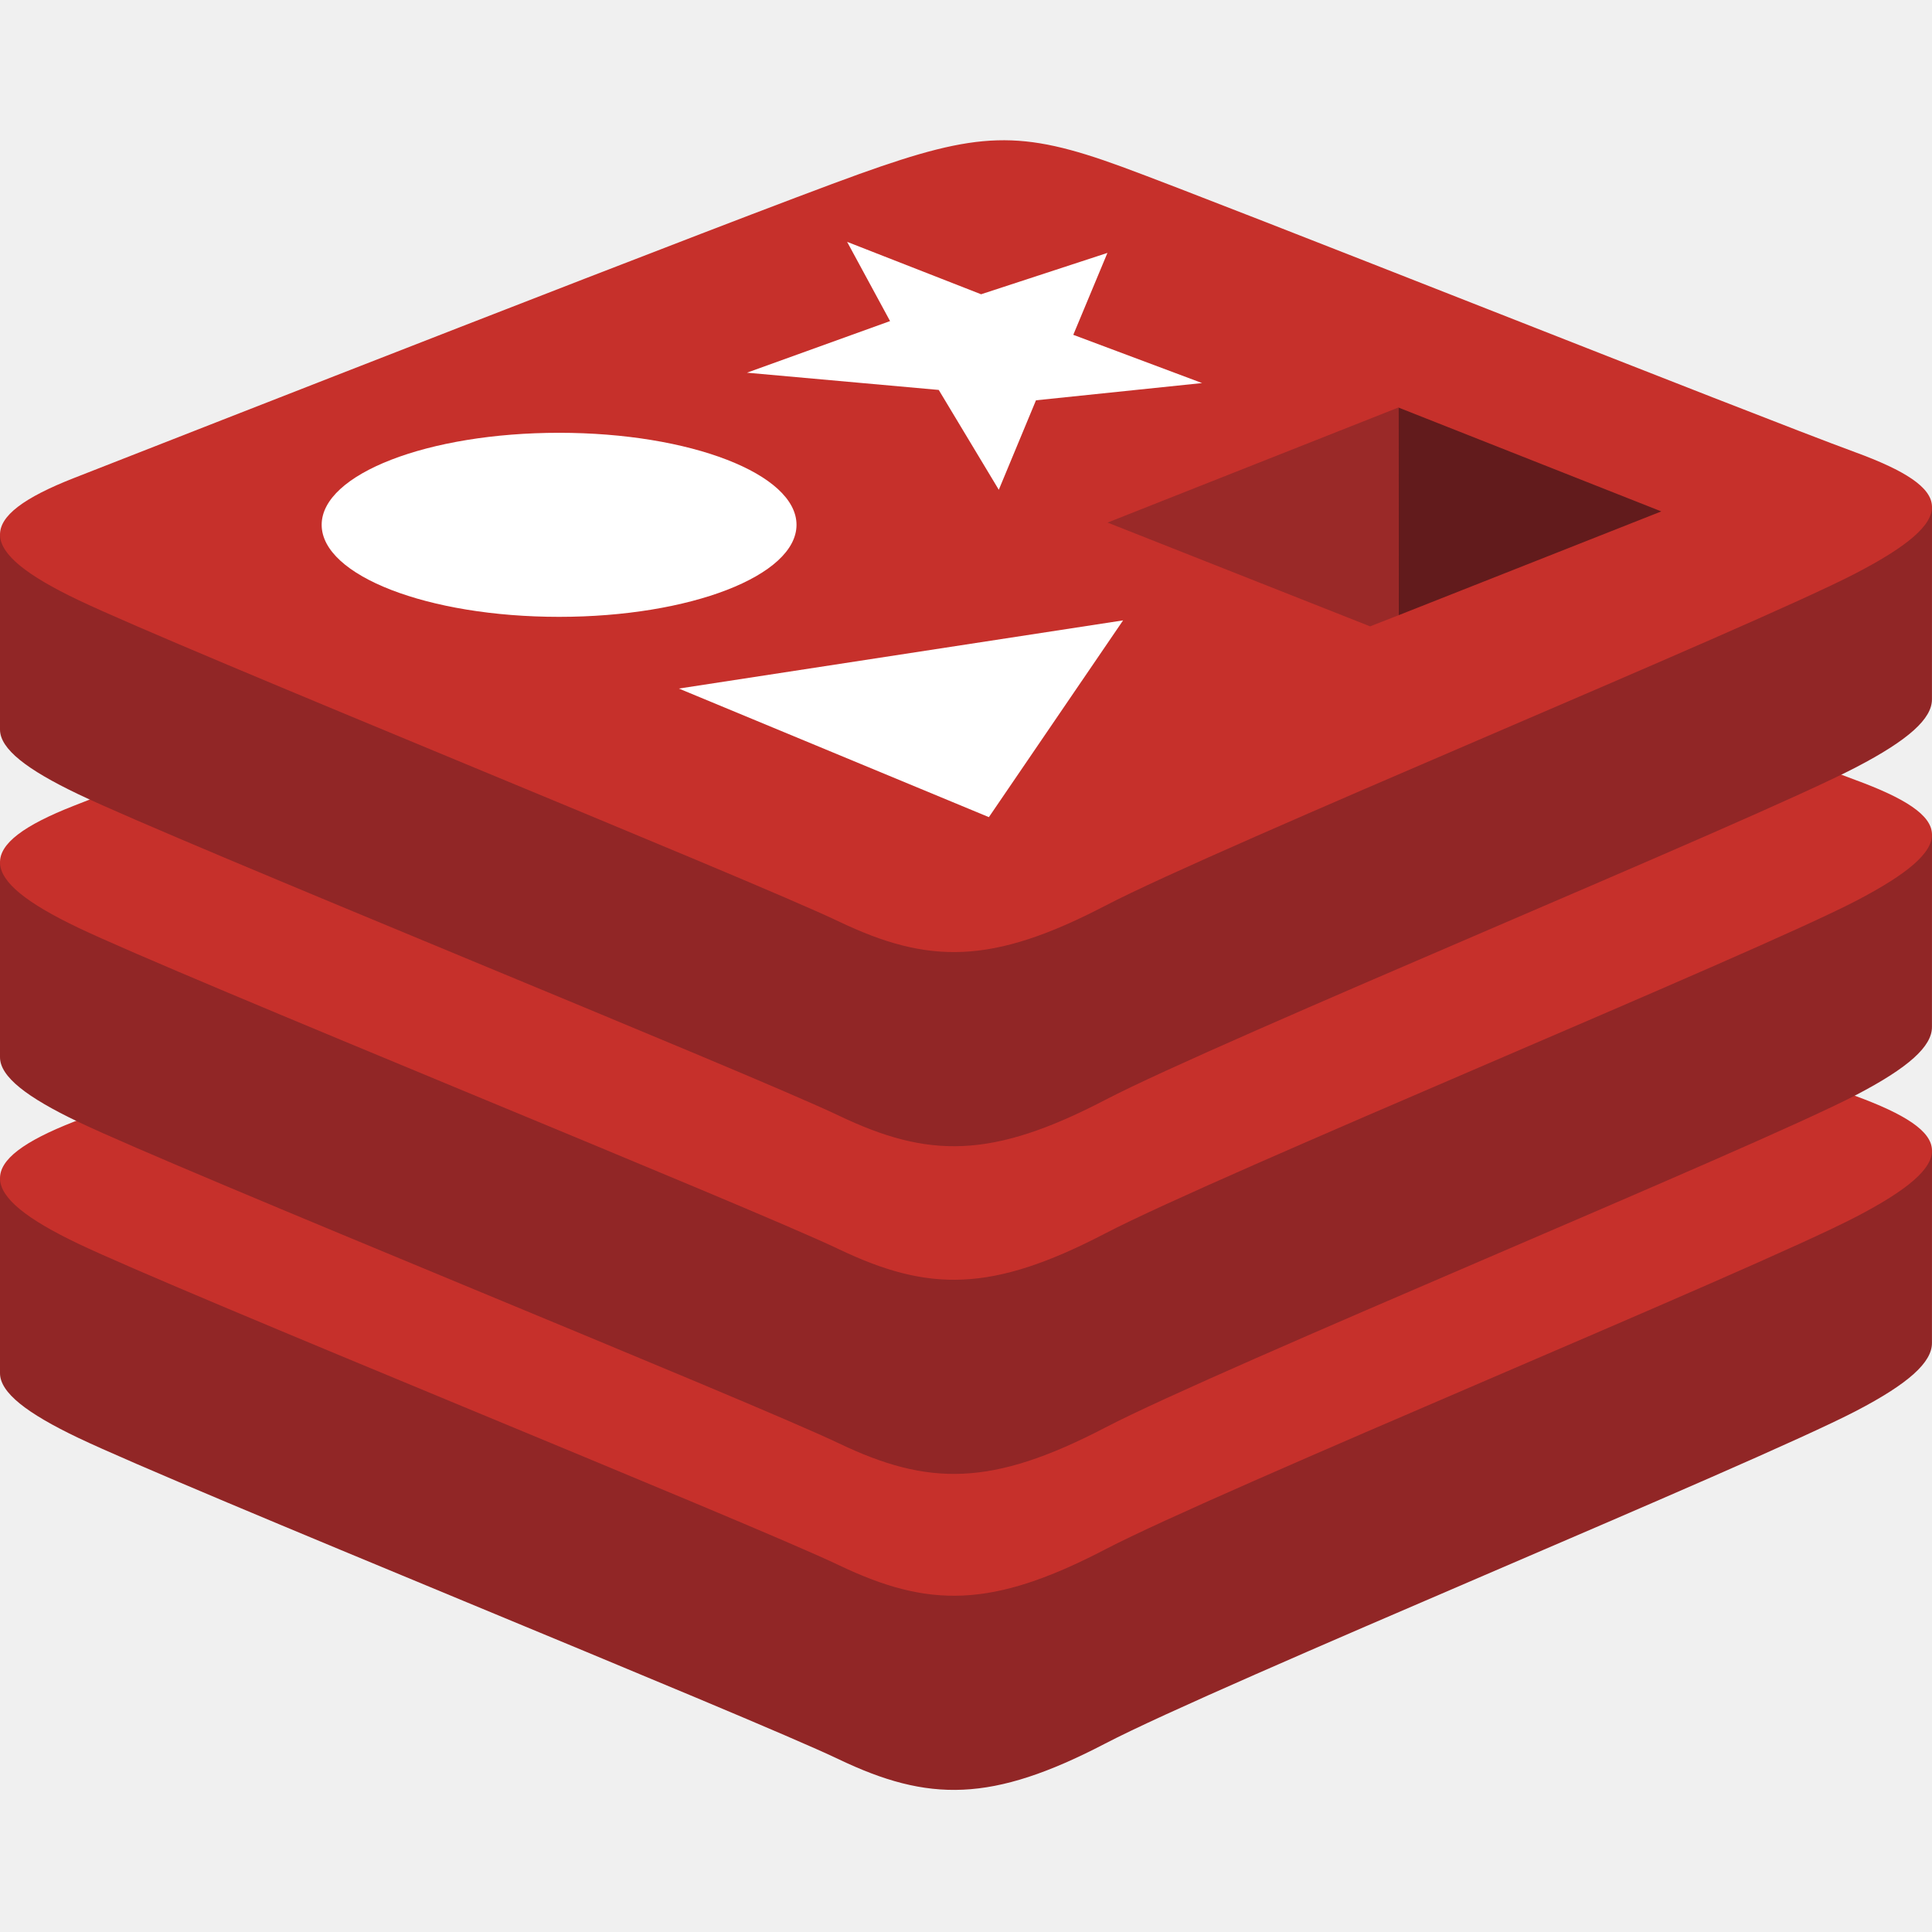
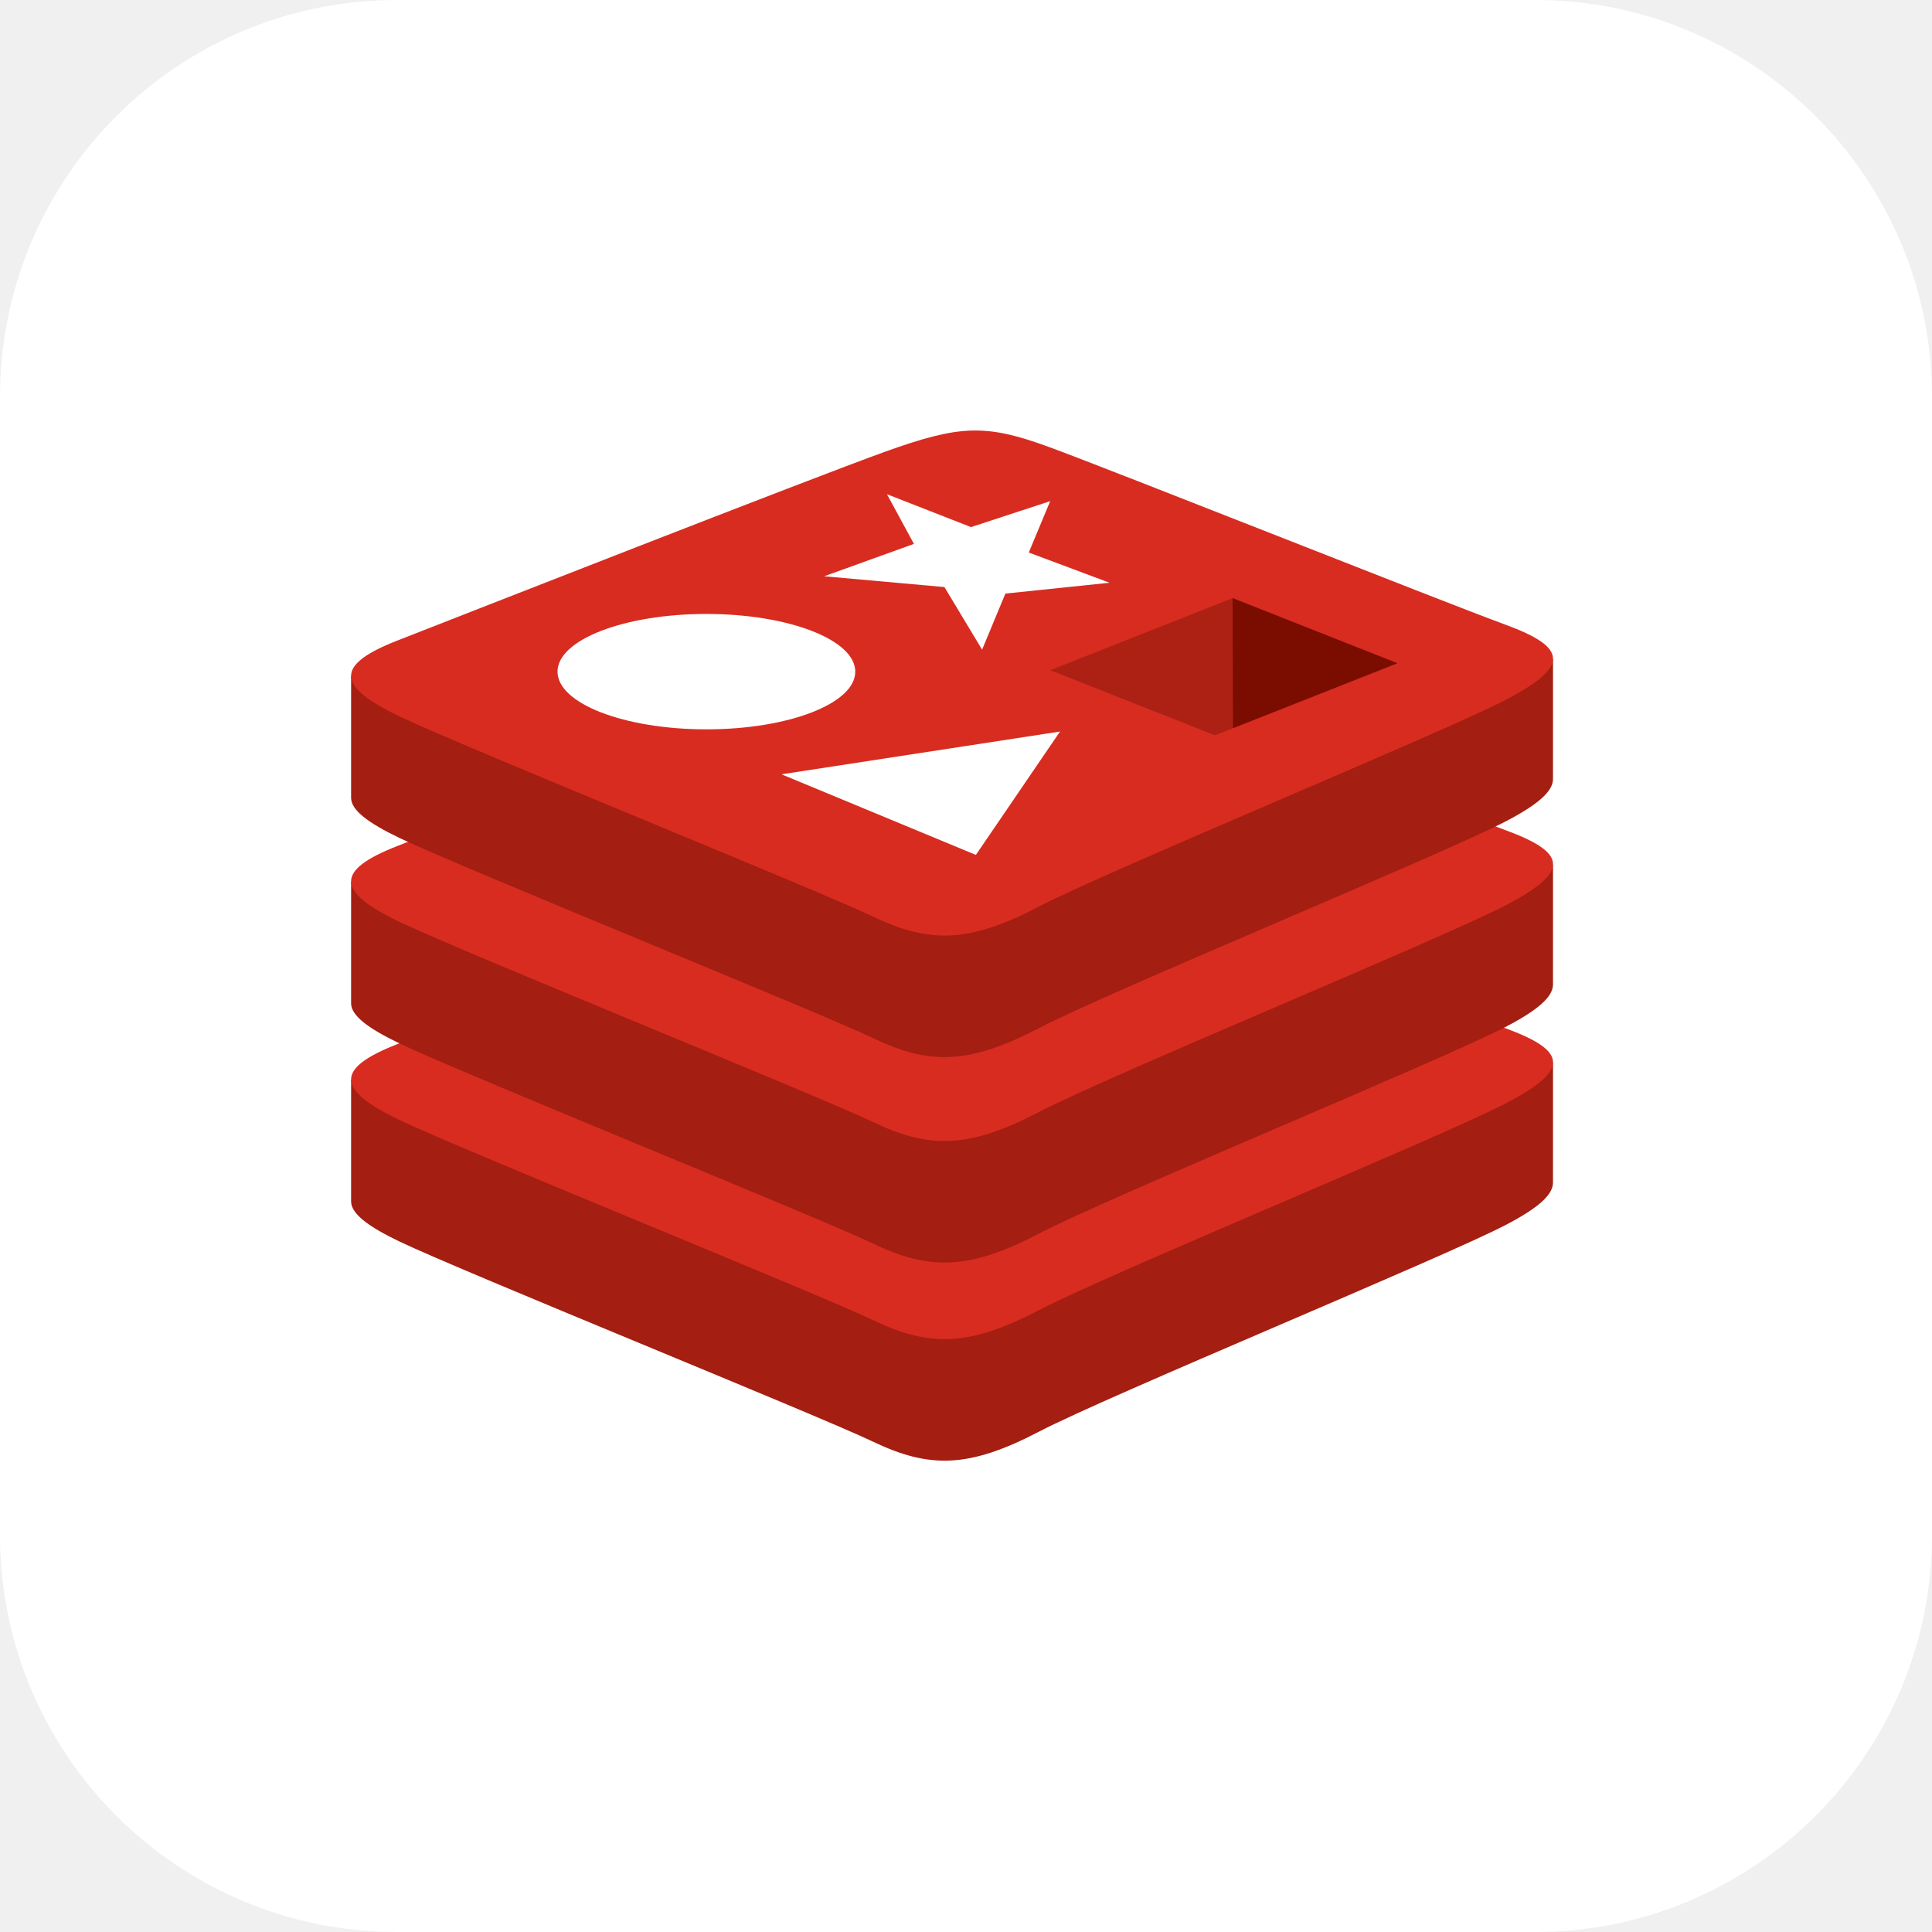
- <svg xmlns="http://www.w3.org/2000/svg" width="800px" height="800px" viewBox="0 -18 256 256" preserveAspectRatio="xMinYMin meet">
-   <path d="M245.97 168.943c-13.662 7.121-84.434 36.22-99.501 44.075-15.067 7.856-23.437 7.78-35.34 2.09-11.902-5.69-87.216-36.112-100.783-42.597C3.566 169.271 0 166.535 0 163.951v-25.876s98.05-21.345 113.879-27.024c15.828-5.679 21.32-5.884 34.79-.95 13.472 4.936 94.018 19.468 107.331 24.344l-.006 25.51c.002 2.558-3.07 5.364-10.024 8.988" fill="#912626" />
-   <path d="M245.965 143.22c-13.661 7.118-84.431 36.218-99.498 44.072-15.066 7.857-23.436 7.78-35.338 2.09-11.903-5.686-87.214-36.113-100.78-42.594-13.566-6.485-13.85-10.948-.524-16.166 13.326-5.22 88.224-34.605 104.055-40.284 15.828-5.677 21.319-5.884 34.789-.948 13.471 4.934 83.819 32.935 97.13 37.81 13.316 4.881 13.827 8.9.166 16.02" fill="#C6302B" />
-   <path d="M245.97 127.074c-13.662 7.122-84.434 36.22-99.501 44.078-15.067 7.853-23.437 7.777-35.34 2.087-11.903-5.687-87.216-36.112-100.783-42.597C3.566 127.402 0 124.67 0 122.085V96.206s98.05-21.344 113.879-27.023c15.828-5.679 21.32-5.885 34.79-.95C162.142 73.168 242.688 87.697 256 92.574l-.006 25.513c.002 2.557-3.07 5.363-10.024 8.987" fill="#912626" />
-   <path d="M245.965 101.351c-13.661 7.12-84.431 36.218-99.498 44.075-15.066 7.854-23.436 7.777-35.338 2.087-11.903-5.686-87.214-36.112-100.78-42.594-13.566-6.483-13.85-10.947-.524-16.167C23.151 83.535 98.05 54.148 113.88 48.47c15.828-5.678 21.319-5.884 34.789-.949 13.471 4.934 83.819 32.933 97.13 37.81 13.316 4.88 13.827 8.9.166 16.02" fill="#C6302B" />
-   <path d="M245.97 83.653c-13.662 7.12-84.434 36.22-99.501 44.078-15.067 7.854-23.437 7.777-35.34 2.087-11.903-5.687-87.216-36.113-100.783-42.595C3.566 83.98 0 81.247 0 78.665v-25.88s98.05-21.343 113.879-27.021c15.828-5.68 21.32-5.884 34.79-.95C162.142 29.749 242.688 44.278 256 49.155l-.006 25.512c.002 2.555-3.07 5.361-10.024 8.986" fill="#912626" />
-   <path d="M245.965 57.93c-13.661 7.12-84.431 36.22-99.498 44.074-15.066 7.854-23.436 7.777-35.338 2.09C99.227 98.404 23.915 67.98 10.35 61.497-3.217 55.015-3.5 50.55 9.825 45.331 23.151 40.113 98.05 10.73 113.88 5.05c15.828-5.679 21.319-5.883 34.789-.948 13.471 4.935 83.819 32.934 97.13 37.811 13.316 4.876 13.827 8.897.166 16.017" fill="#C6302B" />
-   <path d="M159.283 32.757l-22.01 2.285-4.927 11.856-7.958-13.23-25.415-2.284 18.964-6.839-5.69-10.498 17.755 6.944 16.738-5.48-4.524 10.855 17.067 6.391M131.032 90.275L89.955 73.238l58.86-9.035-17.783 26.072M74.082 39.347c17.375 0 31.46 5.46 31.46 12.194 0 6.736-14.085 12.195-31.46 12.195s-31.46-5.46-31.46-12.195c0-6.734 14.085-12.194 31.46-12.194" fill="#FFF" />
-   <path d="M185.295 35.998l34.836 13.766-34.806 13.753-.03-27.52" fill="#621B1C" />
-   <path d="M146.755 51.243l38.54-15.245.03 27.519-3.779 1.478-34.791-13.752" fill="#9A2928" />
+ <svg xmlns="http://www.w3.org/2000/svg" width="800px" height="800px" viewBox="0 0 73 73" version="1.1" fill="#000000">
+   <g id="SVGRepo_bgCarrier" stroke-width="0" />
+   <g id="SVGRepo_tracerCarrier" stroke-linecap="round" stroke-linejoin="round" />
+   <g id="SVGRepo_iconCarrier">
+     <defs> </defs>
+     <g id="databases-and-servers/databases/redis" stroke="none" stroke-width="1" fill="none" fill-rule="evenodd">
+       <g id="container" transform="translate(2, 2)" fill="#FFFFFF" fill-rule="nonzero" stroke="#ffffff" stroke-width="2">
+         <rect id="mask" x="-1" y="-1" width="71" height="71" rx="14"> </rect>
+       </g>
+       <g id="Redis_Logo" transform="translate(13, 16)" fill-rule="nonzero">
+         <path d="M43.9,30.281 C41.477,31.544 28.922,36.706 26.249,38.099 C23.577,39.493 22.092,39.479 19.98,38.47 C17.869,37.461 4.508,32.064 2.102,30.914 C0.899,30.339 0.266,29.854 0.266,29.395 L0.266,24.805 C0.266,24.805 17.66,21.018 20.468,20.011 C23.276,19.003 24.25,18.967 26.64,19.843 C29.03,20.718 43.318,23.296 45.68,24.161 C45.68,24.161 45.679,28.261 45.679,28.686 C45.679,29.14 45.134,29.638 43.9,30.281 Z" id="Shape" fill="#A41E11"> </path>
+         <path d="M43.9,25.689 C41.477,26.952 28.922,32.114 26.249,33.508 C23.577,34.901 22.092,34.888 19.98,33.878 C17.869,32.869 4.508,27.472 2.102,26.322 C-0.305,25.172 -0.355,24.38 2.009,23.454 C4.373,22.528 17.66,17.315 20.468,16.308 C23.276,15.301 24.25,15.264 26.64,16.139 C29.03,17.015 41.509,21.982 43.871,22.847 C46.233,23.713 46.324,24.426 43.9,25.689 Z" id="Shape" fill="#D82C20"> </path>
+         <path d="M43.9,22.795 C41.477,24.058 28.922,29.22 26.249,30.614 C23.577,32.007 22.092,31.994 19.98,30.984 C17.869,29.976 4.508,24.578 2.102,23.428 C0.899,22.853 0.266,22.369 0.266,21.91 L0.266,17.319 C0.266,17.319 17.66,13.533 20.468,12.525 C23.276,11.518 24.25,11.482 26.64,12.357 C29.03,13.232 43.318,15.81 45.68,16.675 C45.68,16.675 45.679,20.775 45.679,21.201 C45.679,21.654 45.134,22.152 43.9,22.795 Z" id="Shape" fill="#A41E11"> </path>
+         <path d="M43.9,18.203 C41.477,19.467 28.922,24.629 26.249,26.022 C23.577,27.416 22.092,27.402 19.98,26.393 C17.869,25.384 4.508,19.986 2.102,18.836 C-0.305,17.686 -0.355,16.894 2.009,15.968 C4.373,15.043 17.66,9.83 20.468,8.822 C23.276,7.815 24.25,7.778 26.64,8.654 C29.03,9.529 41.509,14.496 43.871,15.362 C46.233,16.227 46.324,16.94 43.9,18.203 Z" id="Shape" fill="#D82C20"> </path>
+         <path d="M43.9,15.032 C41.477,16.295 28.922,21.457 26.249,22.851 C23.577,24.244 22.092,24.231 19.98,23.221 C17.869,22.213 4.508,16.815 2.102,15.665 C0.899,15.09 0.266,14.605 0.266,14.147 L0.266,9.556 C0.266,9.556 17.66,5.77 20.468,4.763 C23.276,3.755 24.25,3.719 26.64,4.594 C29.03,5.47 43.318,8.047 45.68,8.912 C45.68,8.912 45.679,13.012 45.679,13.438 C45.679,13.891 45.134,14.389 43.9,15.032 Z" id="Shape" fill="#A41E11"> </path>
+         <path d="M43.9,10.44 C41.477,11.703 28.922,16.866 26.249,18.259 C23.577,19.652 22.092,19.639 19.98,18.63 C17.869,17.621 4.508,12.223 2.102,11.073 C-0.305,9.923 -0.355,9.131 2.009,8.205 C4.373,7.28 17.66,2.067 20.468,1.059 C23.276,0.052 24.25,0.015 26.64,0.891 C29.03,1.767 41.509,6.734 43.871,7.599 C46.233,8.464 46.324,9.177 43.9,10.44 Z" id="Shape" fill="#D82C20"> </path>
+         <polygon id="Shape" fill="#FFFFFF" points="28.924 6.019 24.989 6.428 24.108 8.547 22.685 6.182 18.141 5.774 21.532 4.551 20.514 2.674 23.689 3.916 26.681 2.936 25.872 4.877"> </polygon>
+         <polygon id="Shape" fill="#FFFFFF" points="23.873 16.303 16.529 13.257 27.052 11.641"> </polygon>
+         <ellipse id="Oval" fill="#FFFFFF" cx="13.691" cy="9.378" rx="5.625" ry="2.18"> </ellipse>
+         <polygon id="Shape" fill="#7A0C00" points="33.574 6.599 39.803 9.06 33.58 11.519"> </polygon>
+         <polygon id="Shape" fill="#AD2115" points="26.684 9.324 33.574 6.599 33.58 11.519 32.904 11.783"> </polygon>
+       </g>
+     </g>
+   </g>
</svg>
